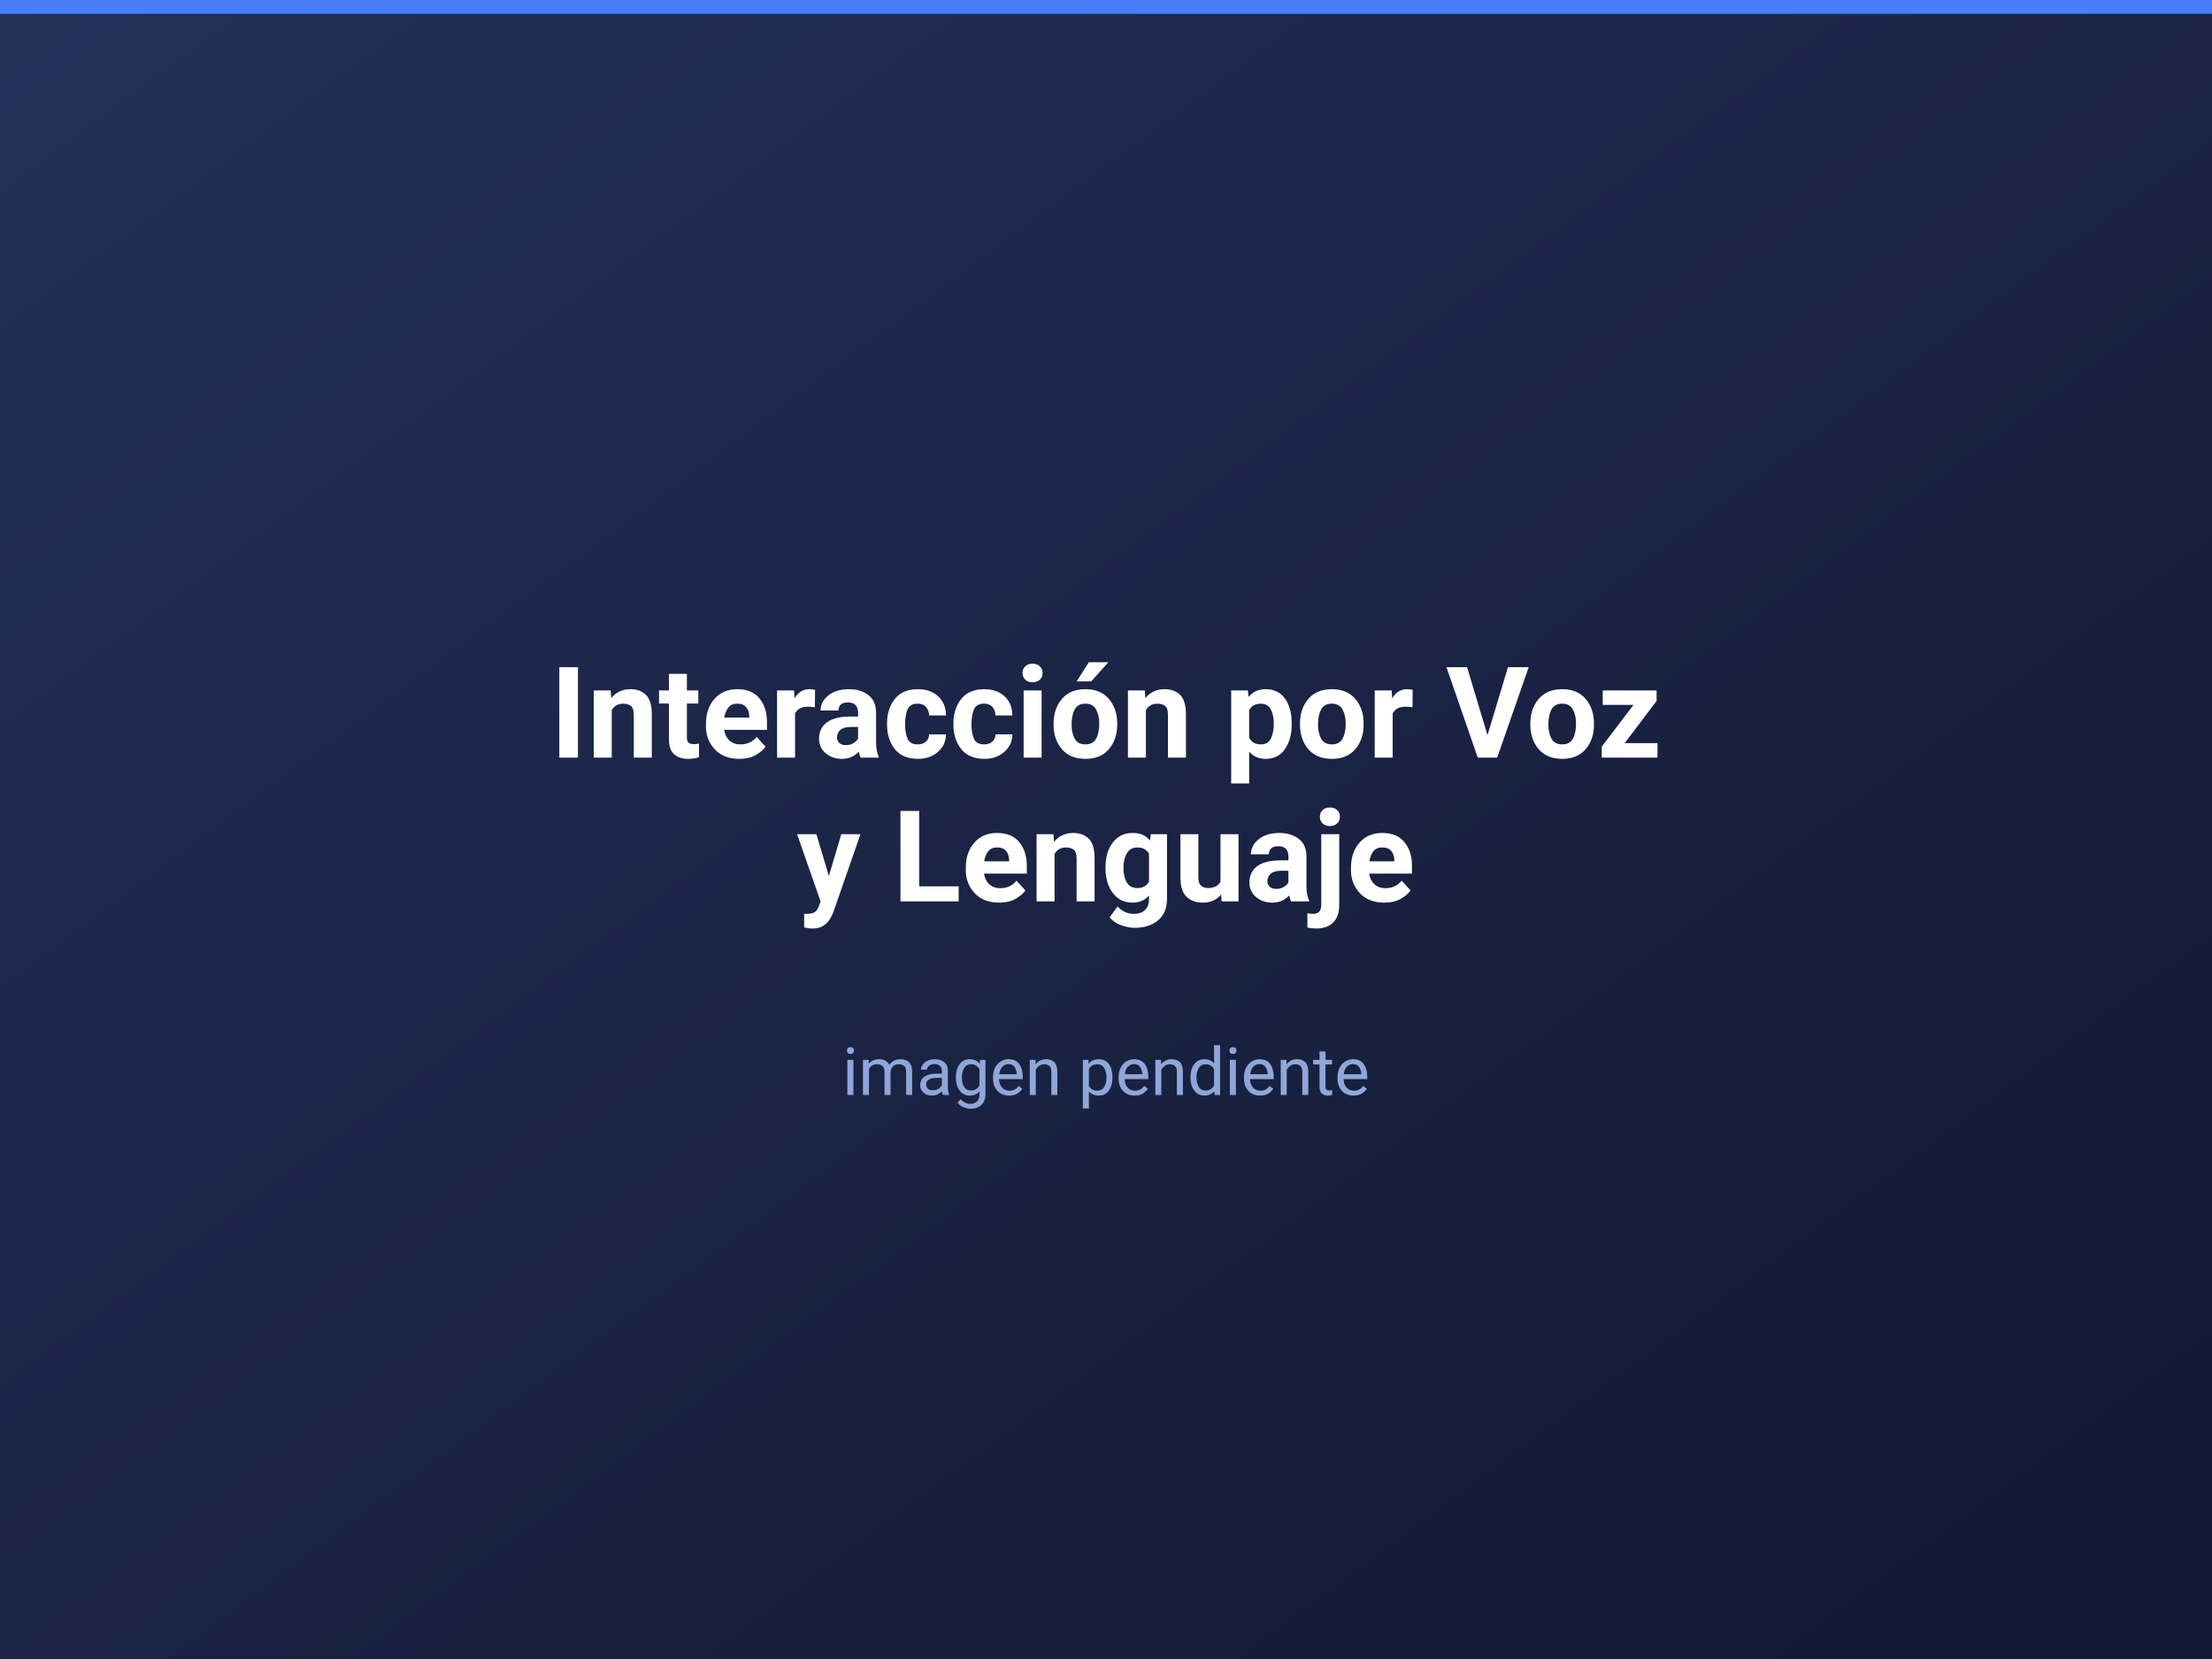
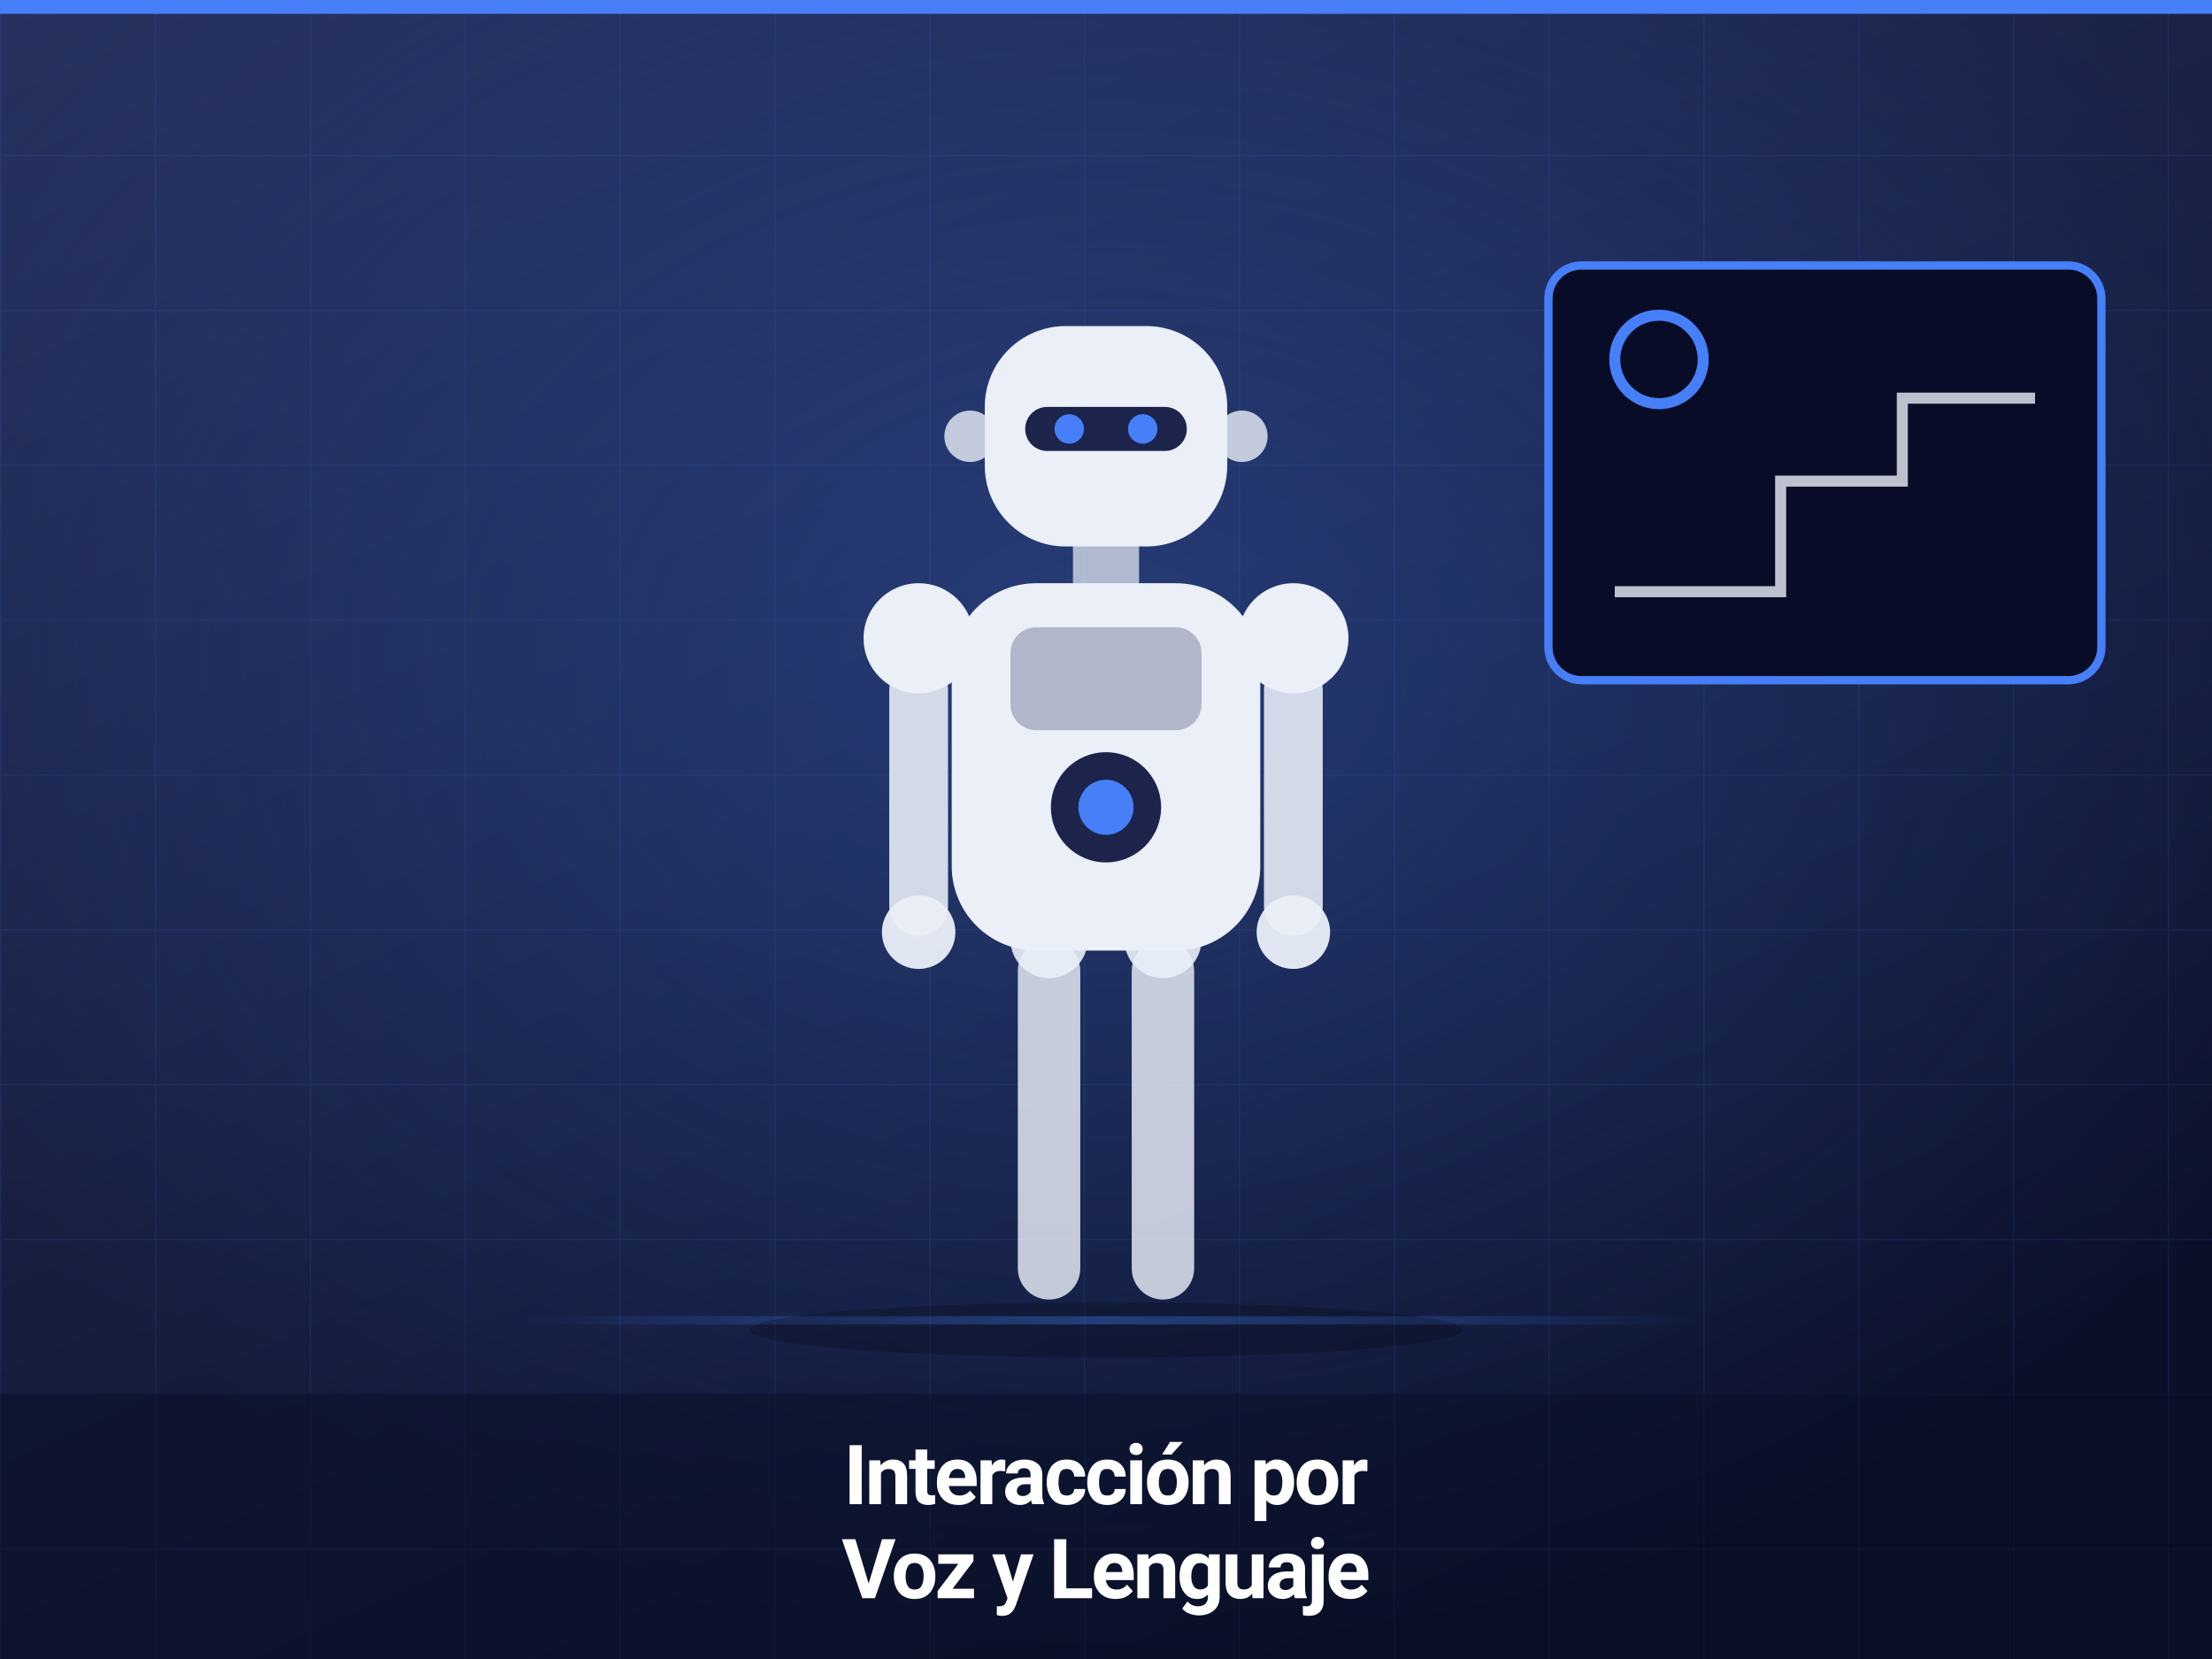
<svg xmlns="http://www.w3.org/2000/svg" viewBox="0 0 800 600" width="800" height="600">
  <defs>
-     <linearGradient id="g" x1="0" y1="0" x2="1" y2="1">
-       <stop offset="0" stop-color="#243057" />
-       <stop offset="1" stop-color="#101731" />
+     <linearGradient id="f" x1="0" y1="0" x2=".6" y2="1">
+       <stop offset="0" stop-color="#26315f" />
+       <stop offset="1" stop-color="#0b1029" />
+     </linearGradient>
+     <radialGradient id="halo" cx="50%" cy="40%" r="60%">
+       <stop offset="0" stop-color="#467ff7" stop-opacity=".28" />
+       <stop offset="1" stop-color="#467ff7" stop-opacity="0" />
+     </radialGradient>
+     <pattern id="rej" width="56" height="56" patternUnits="userSpaceOnUse">
+       <path d="M56 0H0V56" fill="none" stroke="#467ff7" stroke-opacity=".10" />
+     </pattern>
+     <linearGradient id="suelo" x1="0" y1="0" x2="1" y2="0">
+       <stop offset="0" stop-color="#467ff7" stop-opacity="0" />
+       <stop offset=".5" stop-color="#467ff7" stop-opacity=".5" />
+       <stop offset="1" stop-color="#467ff7" stop-opacity="0" />
    </linearGradient>
  </defs>
-   <rect width="800" height="600" fill="url(#g)" />
-   <rect width="800" height="5" fill="#467ff7" />
-   <g font-family="system-ui,-apple-system,Segoe UI,Roboto,sans-serif">
-     <text x="400" y="274" text-anchor="middle" font-size="46" font-weight="700" fill="#fff">Interacción por Voz</text>
-     <text x="400" y="326" text-anchor="middle" font-size="46" font-weight="700" fill="#fff">y Lenguaje</text>
-     <text x="400" y="396" text-anchor="middle" font-size="24" fill="#8fa6d8">imagen pendiente</text>
+   <rect width="800" height="600" fill="url(#f)" />
+   <rect width="800" height="600" fill="url(#rej)" />
+   <rect width="800" height="600" fill="url(#halo)" />
+   <rect x="0" y="0" width="800" height="5" fill="#467ff7" />
+   <rect x="560" y="96" width="200" height="150" rx="12" fill="#080c26" stroke="#467ff7" stroke-width="3" />
+   <path d="M584 214 h60 v-40 h44 v-30 h48" fill="none" stroke="#eaeff8" stroke-width="4" opacity=".8" />
+   <circle cx="600" cy="130" r="16" fill="none" stroke="#467ff7" stroke-width="4" />
+   <rect x="185.0" y="476" width="430" height="3" fill="url(#suelo)" />
+   <ellipse cx="400" cy="481" rx="129.0" ry="10" fill="#000" opacity=".22" />
+   <g opacity="1.0">
+     <rect x="368.114" y="339.8" width="22.586" height="130.2" rx="11.293" fill="#eaeff8" opacity=".82" />
+     <circle cx="379.407" cy="339.8" r="13.95" fill="#eaeff8" opacity=".9" />
+     <rect x="409.3" y="339.8" width="22.586" height="130.2" rx="11.293" fill="#eaeff8" opacity=".82" />
+     <circle cx="420.593" cy="339.8" r="13.95" fill="#eaeff8" opacity=".9" />
+     <rect x="344.2" y="210.929" width="111.6" height="132.857" rx="30.557" fill="#eaeff8" />
+     <rect x="365.457" y="226.871" width="69.086" height="37.2" rx="9.3" fill="#1c244b" opacity=".28" />
+     <circle cx="400" cy="291.971" r="19.929" fill="#1c244b" />
+     <circle cx="400" cy="291.971" r="9.964" fill="#467ff7" />
+     <circle cx="332.243" cy="230.857" r="19.929" fill="#eaeff8" />
+     <rect x="321.614" y="238.829" width="21.257" height="99.643" rx="10.629" fill="#eaeff8" opacity=".88" />
+     <circle cx="332.243" cy="337.143" r="13.286" fill="#eaeff8" opacity=".95" />
+     <circle cx="467.757" cy="230.857" r="19.929" fill="#eaeff8" />
+     <rect x="457.129" y="238.829" width="21.257" height="99.643" rx="10.629" fill="#eaeff8" opacity=".88" />
+     <circle cx="467.757" cy="337.143" r="13.286" fill="#eaeff8" opacity=".95" />
+     <rect x="388.043" y="194.986" width="23.914" height="18.6" fill="#eaeff8" opacity=".7" />
+     <rect x="356.157" y="117.929" width="87.686" height="79.714" rx="29.229" fill="#eaeff8" />
+     <rect x="370.771" y="147.157" width="58.457" height="15.943" rx="7.971" fill="#1c244b" />
+     <circle cx="386.714" cy="155.129" r="5.314" fill="#467ff7" />
+     <circle cx="413.286" cy="155.129" r="5.314" fill="#467ff7" />
+     <circle cx="350.843" cy="157.786" r="9.3" fill="#eaeff8" opacity=".8" />
+     <circle cx="449.157" cy="157.786" r="9.3" fill="#eaeff8" opacity=".8" />
  </g>
+   <rect x="0" y="504" width="800" height="96" fill="#0a0f26" opacity=".55" />
+   <text x="400.0" y="544" text-anchor="middle" font-family="system-ui,-apple-system,Segoe UI,Roboto,Helvetica,Arial,sans-serif" font-size="30" font-weight="700" fill="#ffffff" letter-spacing="-1">Interacción por</text>
+   <text x="400.0" y="578" text-anchor="middle" font-family="system-ui,-apple-system,Segoe UI,Roboto,Helvetica,Arial,sans-serif" font-size="30" font-weight="700" fill="#ffffff" letter-spacing="-1">Voz y Lenguaje</text>
</svg>
